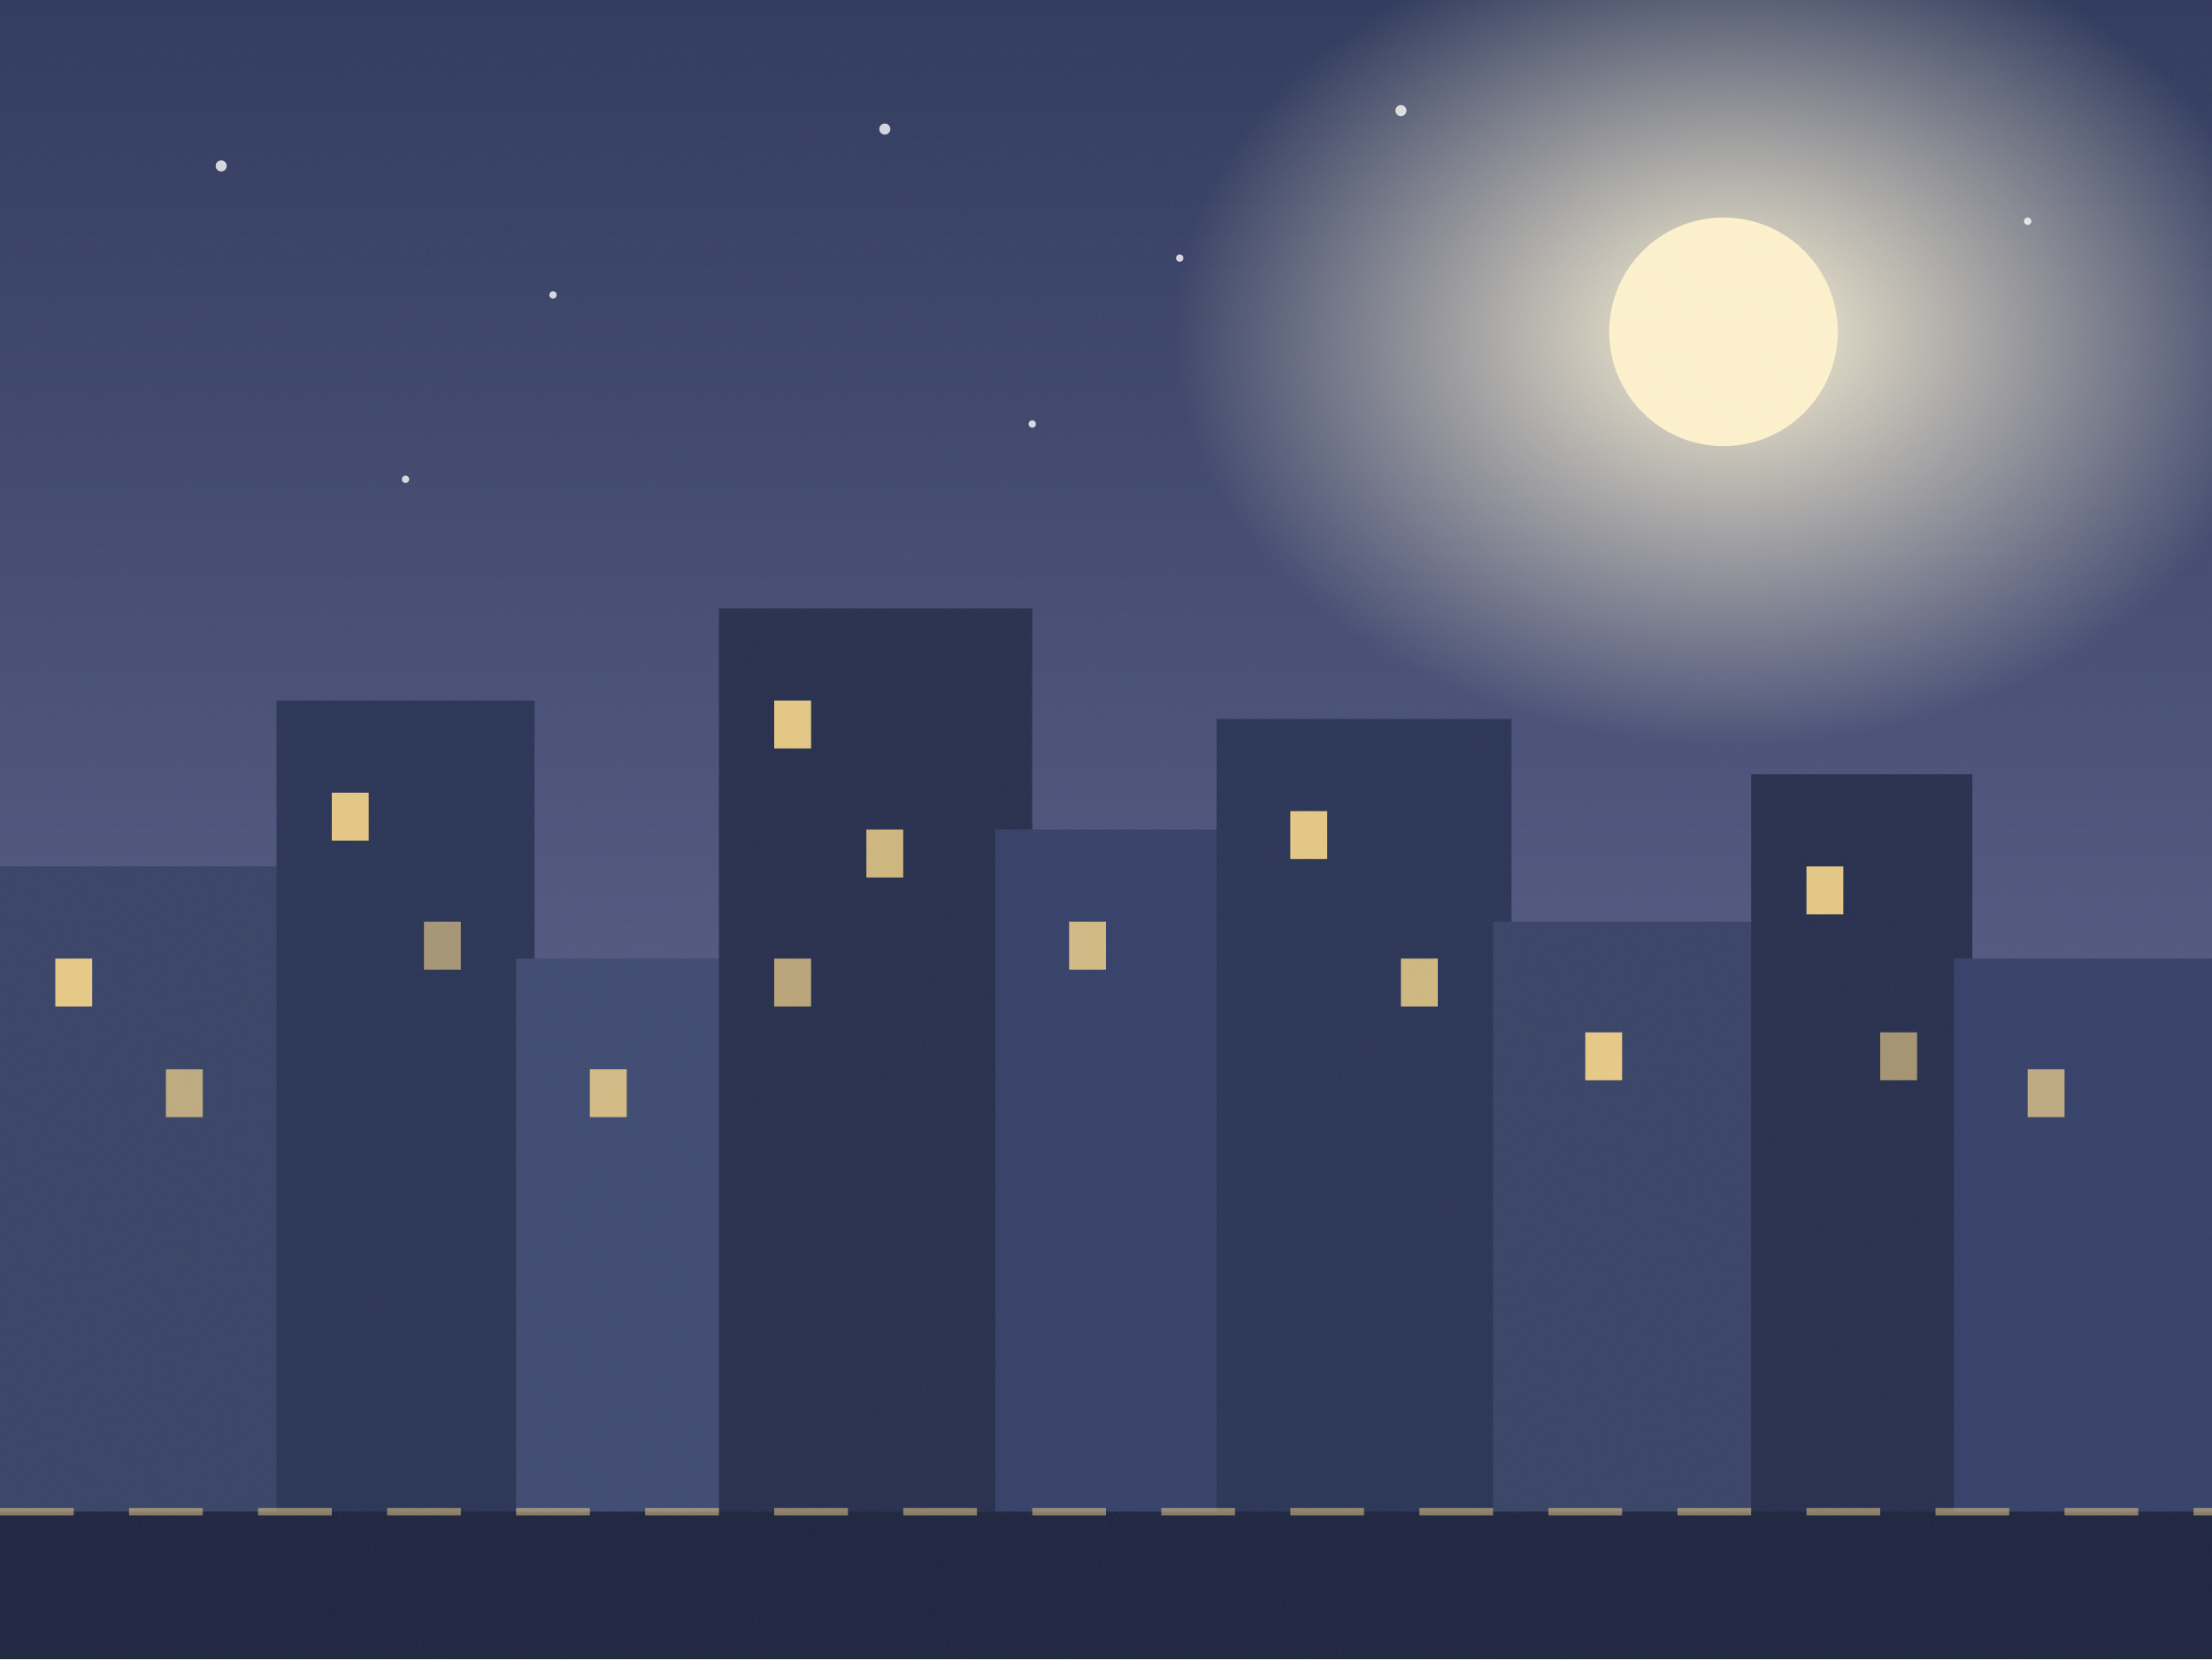
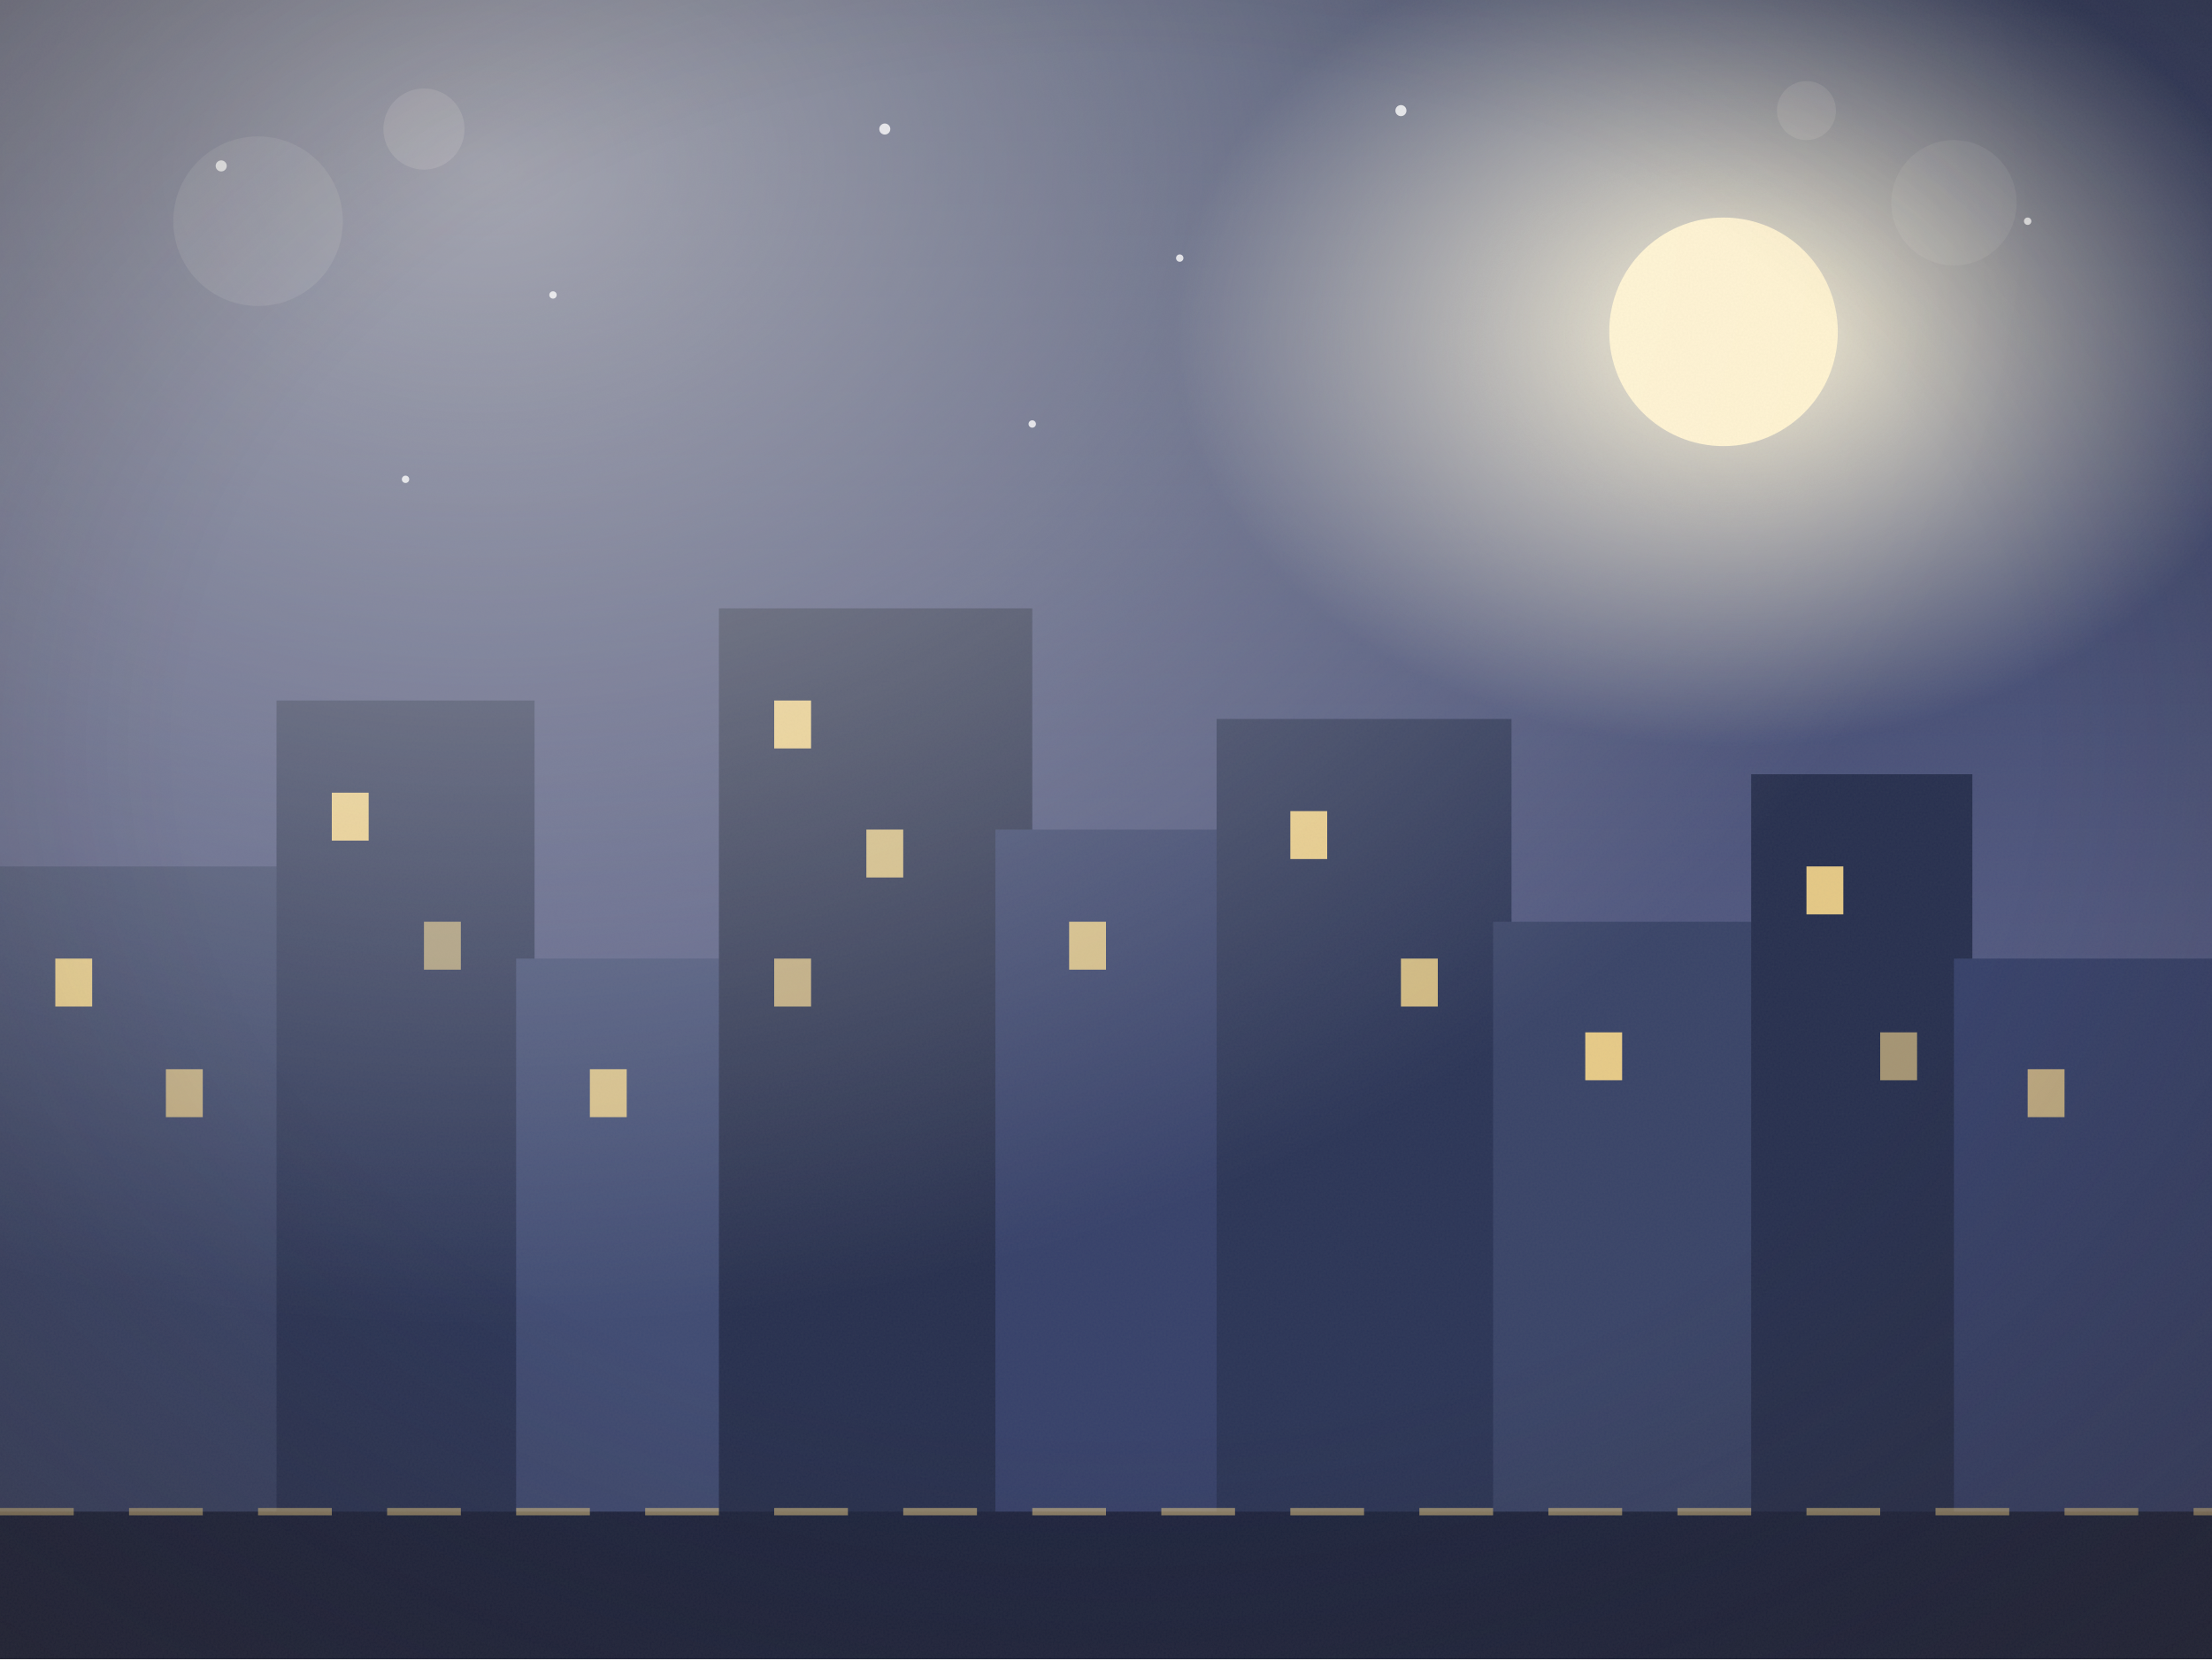
<svg xmlns="http://www.w3.org/2000/svg" viewBox="0 0 1200 900" width="1200" height="900">
  <defs>
    <linearGradient id="sky" x1="0" y1="0" x2="0" y2="1">
      <stop offset="0" stop-color="#2F3A5E" />
      <stop offset="1" stop-color="#6A6F9A" />
    </linearGradient>
    <radialGradient id="moon" cx="0.78" cy="0.2" r="0.25">
      <stop offset="0" stop-color="#FFF6D8" />
      <stop offset="1" stop-color="#FFF6D800" />
    </radialGradient>
    <filter id="grain">
      <feTurbulence type="fractalNoise" baseFrequency=".9" numOctaves="2" stitchTiles="stitch" />
      <feColorMatrix values="0 0 0 0 .35  0 0 0 0 .3  0 0 0 0 .25  0 0 0 .07 0" />
    </filter>
+     <radialGradient id="vignette" cx=".5" cy=".45" r=".75">
+       <stop offset=".55" stop-color="#2a1d14" stop-opacity="0" />
+       <stop offset="1" stop-color="#2a1d14" stop-opacity=".28" />
+     </radialGradient>
+     <radialGradient id="sheen" cx=".22" cy=".1" r=".7">
+       <stop offset="0" stop-color="#fff8e8" stop-opacity=".55" />
+       <stop offset="1" stop-color="#fff8e8" stop-opacity="0" />
+     </radialGradient>
  </defs>
  <rect width="1200" height="900" fill="url(#sky)" />
  <rect width="1200" height="900" fill="url(#moon)" />
  <circle cx="935" cy="180" r="62" fill="#FFF3CF" />
  <circle cx="120" cy="90" r="3" fill="#FFFFFF" opacity=".8" />
  <circle cx="300" cy="160" r="2" fill="#FFFFFF" opacity=".8" />
  <circle cx="480" cy="70" r="3" fill="#FFFFFF" opacity=".8" />
  <circle cx="640" cy="140" r="2" fill="#FFFFFF" opacity=".8" />
  <circle cx="760" cy="60" r="3" fill="#FFFFFF" opacity=".8" />
  <circle cx="1100" cy="120" r="2" fill="#FFFFFF" opacity=".8" />
  <circle cx="220" cy="260" r="2" fill="#FFFFFF" opacity=".8" />
  <circle cx="560" cy="230" r="2" fill="#FFFFFF" opacity=".8" />
  <rect x="0" y="470" width="170" height="430" fill="#394468" />
  <rect x="150" y="380" width="140" height="520" fill="#2B3557" />
  <rect x="280" y="520" width="120" height="380" fill="#3F4B73" />
  <rect x="390" y="330" width="170" height="570" fill="#27304F" />
  <rect x="540" y="450" width="130" height="450" fill="#36416A" />
  <rect x="660" y="390" width="160" height="510" fill="#2B3557" />
  <rect x="810" y="500" width="150" height="400" fill="#394468" />
  <rect x="950" y="420" width="120" height="480" fill="#27304F" />
  <rect x="1060" y="520" width="140" height="380" fill="#36416A" />
  <rect x="30" y="520" width="20" height="26" fill="#F9D98C" opacity="0.9" />
  <rect x="90" y="580" width="20" height="26" fill="#F9D98C" opacity="0.7" />
  <rect x="180" y="430" width="20" height="26" fill="#F9D98C" opacity="0.9" />
  <rect x="230" y="500" width="20" height="26" fill="#F9D98C" opacity="0.6" />
  <rect x="420" y="380" width="20" height="26" fill="#F9D98C" opacity="0.9" />
  <rect x="470" y="450" width="20" height="26" fill="#F9D98C" opacity="0.8" />
  <rect x="420" y="520" width="20" height="26" fill="#F9D98C" opacity="0.7" />
  <rect x="700" y="440" width="20" height="26" fill="#F9D98C" opacity="0.9" />
  <rect x="760" y="520" width="20" height="26" fill="#F9D98C" opacity="0.8" />
  <rect x="980" y="470" width="20" height="26" fill="#F9D98C" opacity="0.9" />
  <rect x="1020" y="560" width="20" height="26" fill="#F9D98C" opacity="0.6" />
  <rect x="580" y="500" width="20" height="26" fill="#F9D98C" opacity="0.8" />
  <rect x="860" y="560" width="20" height="26" fill="#F9D98C" opacity="0.9" />
  <rect x="320" y="580" width="20" height="26" fill="#F9D98C" opacity="0.8" />
  <rect x="1100" y="580" width="20" height="26" fill="#F9D98C" opacity="0.7" />
  <path d="M0 820h1200v80H0z" fill="#1E2540" />
  <path d="M0 820h1200" stroke="#F9D98C" stroke-opacity=".5" stroke-width="4" stroke-dasharray="40 30" />
+   <rect width="1200" height="900" fill="url(#sheen)" style="mix-blend-mode:screen" />
+   <circle cx="140" cy="120" r="46" fill="#fffaf0" opacity="0.1" />
+   <circle cx="230" cy="70" r="22" fill="#fffaf0" opacity="0.14" />
+   <circle cx="1060" cy="110" r="34" fill="#fffaf0" opacity="0.08" />
+   <circle cx="980" cy="60" r="16" fill="#fffaf0" opacity="0.12" />
+   <rect width="1200" height="900" fill="url(#vignette)" />
  <rect width="1200" height="900" filter="url(#grain)" />
</svg>
